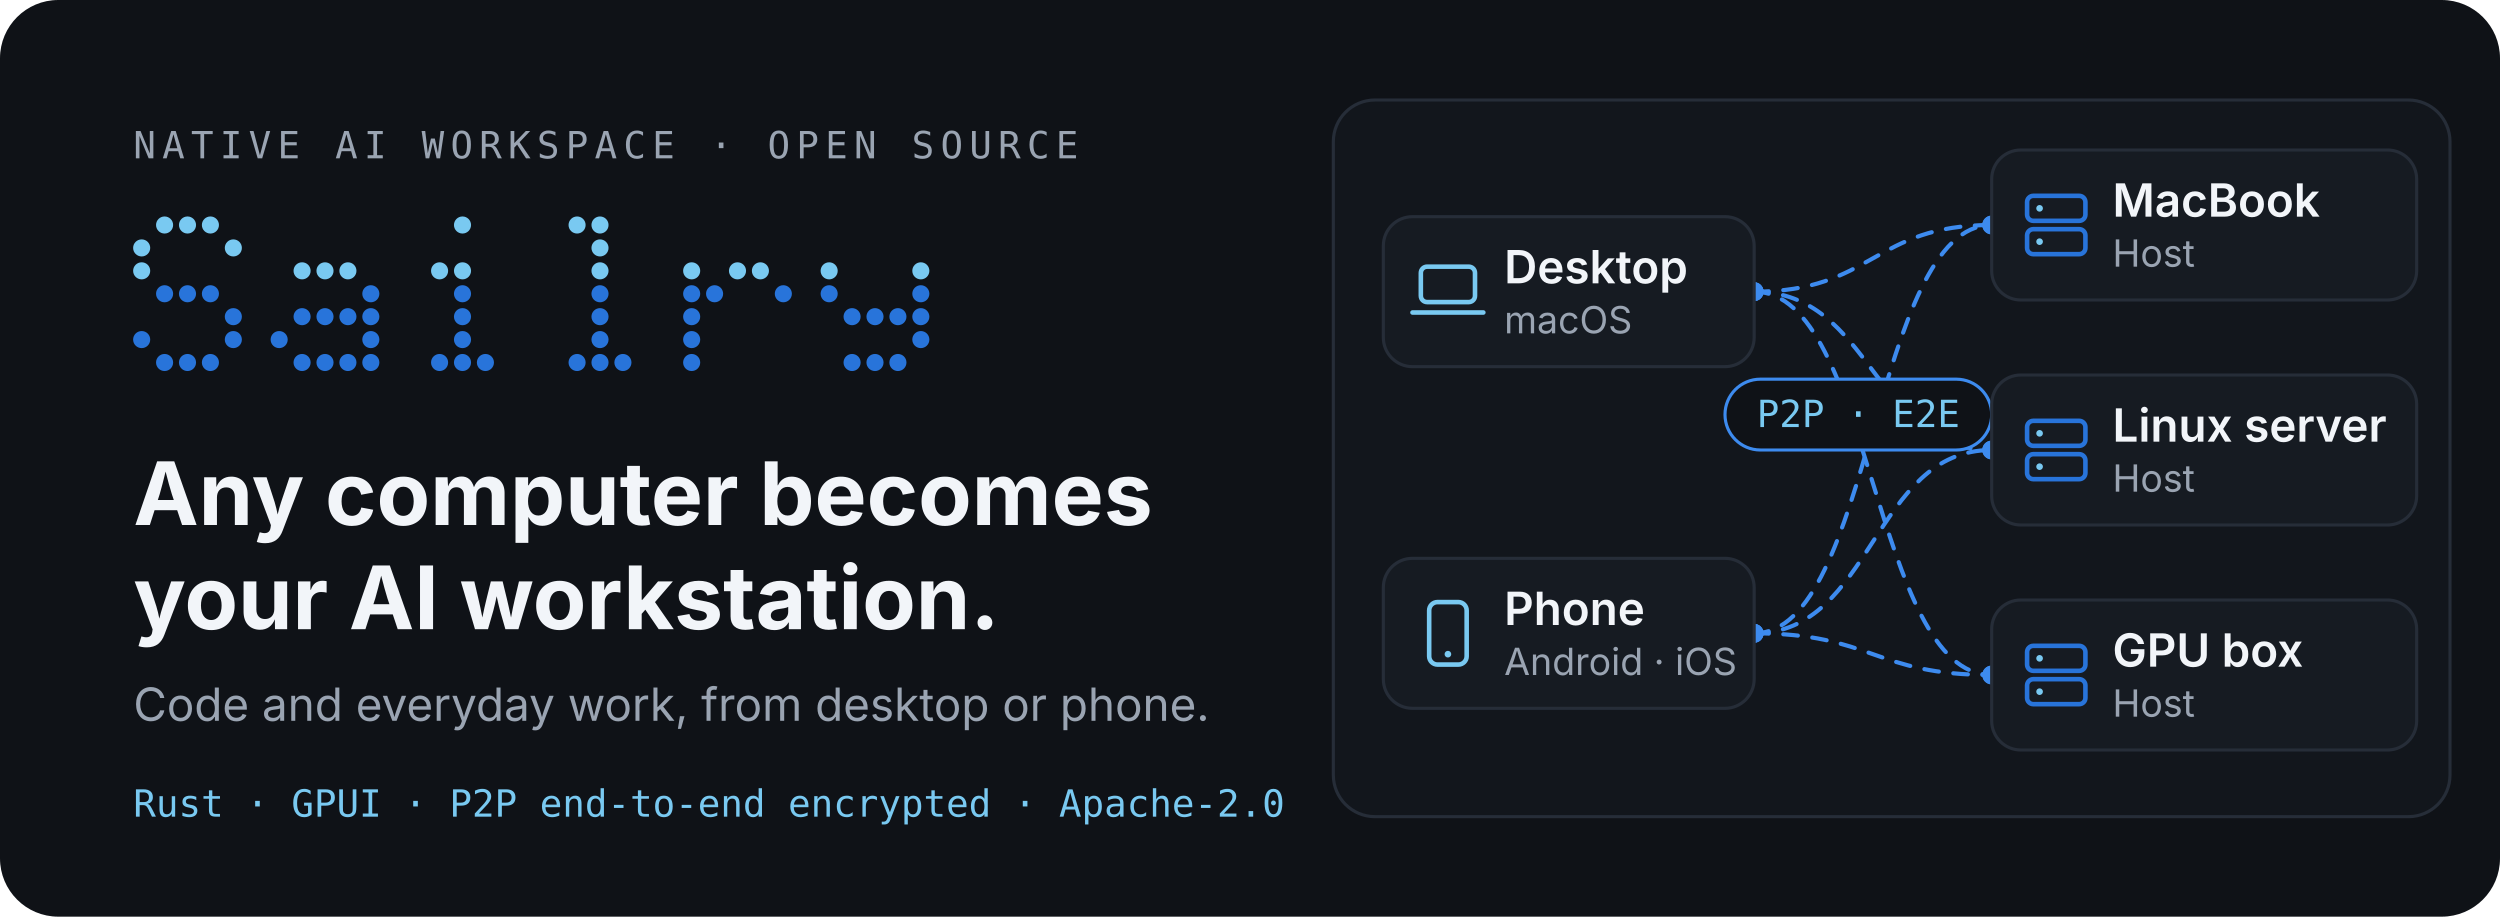
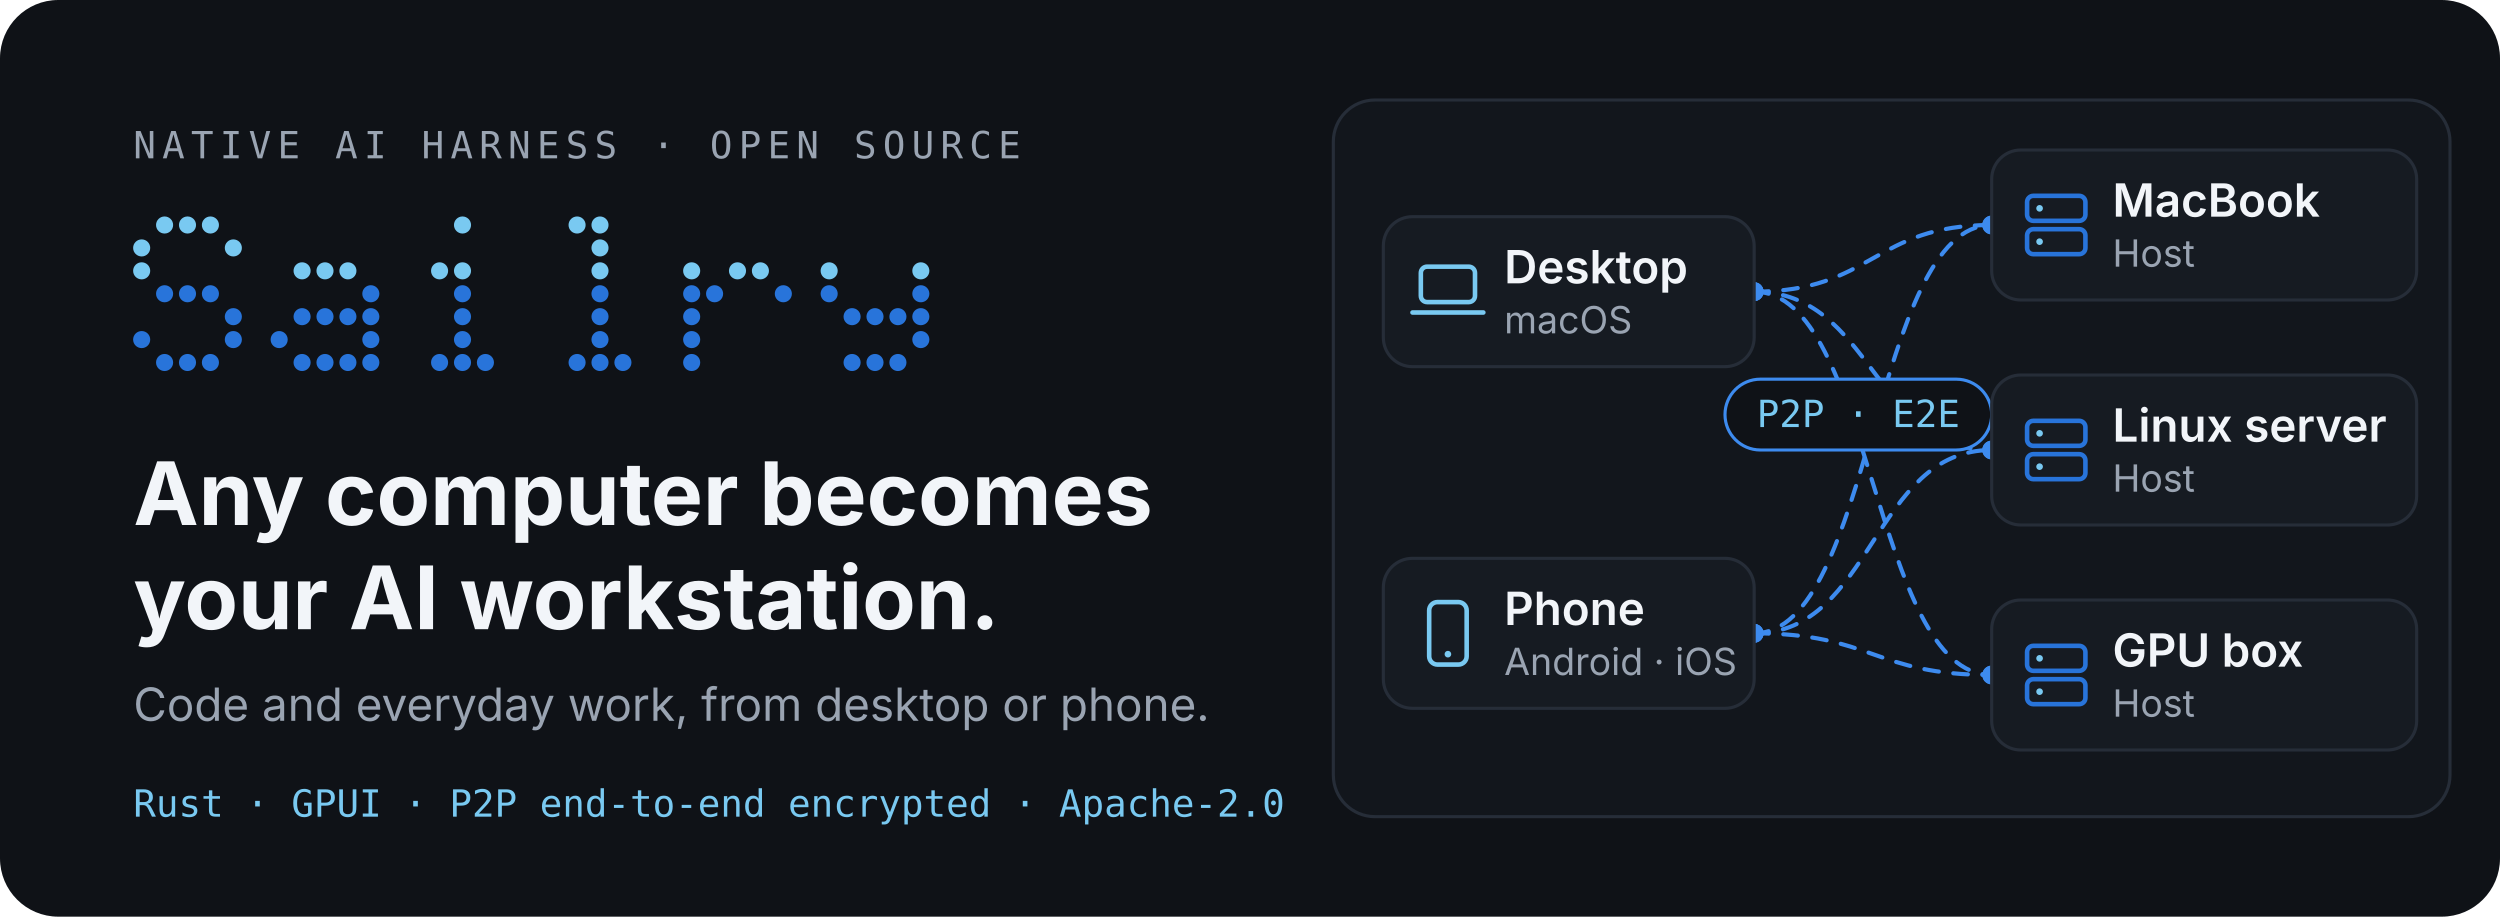
<svg xmlns="http://www.w3.org/2000/svg" width="1200" height="440" viewBox="0 0 1200 440" role="img" aria-labelledby="title desc">
  <rect width="1200" height="440" rx="28" fill="#0F1217" />
  <g id="title-block">
-     <text x="64" y="76" font-family="ui-monospace, SFMono-Regular, Menlo, monospace" font-size="18" letter-spacing="3" fill="#9AA4B2">NATIVE AI WORKSPACE · OPEN SOURCE</text>
+     <text x="64" y="76" font-family="ui-monospace, SFMono-Regular, Menlo, monospace" font-size="18" letter-spacing="3" fill="#9AA4B2">NATIVE AI HARNESS · OPEN SOURCE</text>
    <circle cx="79" cy="108" r="4.1" fill="#79C9F1" />
    <circle cx="90" cy="108" r="4.1" fill="#79C9F1" />
    <circle cx="101" cy="108" r="4.1" fill="#79C9F1" />
    <circle cx="68" cy="119" r="4.1" fill="#79C9F1" />
    <circle cx="112" cy="119" r="4.1" fill="#79C9F1" />
    <circle cx="68" cy="130" r="4.1" fill="#79C9F1" />
    <circle cx="79" cy="141" r="4.1" fill="#2874DA" />
    <circle cx="90" cy="141" r="4.1" fill="#2874DA" />
    <circle cx="101" cy="141" r="4.1" fill="#2874DA" />
    <circle cx="112" cy="152" r="4.1" fill="#2874DA" />
    <circle cx="68" cy="163" r="4.1" fill="#2874DA" />
    <circle cx="112" cy="163" r="4.1" fill="#2874DA" />
    <circle cx="79" cy="174" r="4.1" fill="#2874DA" />
    <circle cx="90" cy="174" r="4.1" fill="#2874DA" />
    <circle cx="101" cy="174" r="4.1" fill="#2874DA" />
    <circle cx="145" cy="130" r="4.1" fill="#79C9F1" />
    <circle cx="156" cy="130" r="4.1" fill="#79C9F1" />
    <circle cx="167" cy="130" r="4.1" fill="#79C9F1" />
    <circle cx="178" cy="141" r="4.1" fill="#2874DA" />
    <circle cx="145" cy="152" r="4.1" fill="#2874DA" />
    <circle cx="156" cy="152" r="4.1" fill="#2874DA" />
    <circle cx="167" cy="152" r="4.1" fill="#2874DA" />
    <circle cx="178" cy="152" r="4.1" fill="#2874DA" />
    <circle cx="134" cy="163" r="4.1" fill="#2874DA" />
    <circle cx="178" cy="163" r="4.1" fill="#2874DA" />
    <circle cx="145" cy="174" r="4.1" fill="#2874DA" />
    <circle cx="156" cy="174" r="4.1" fill="#2874DA" />
    <circle cx="167" cy="174" r="4.1" fill="#2874DA" />
    <circle cx="178" cy="174" r="4.1" fill="#2874DA" />
    <circle cx="222" cy="108" r="4.1" fill="#79C9F1" />
    <circle cx="211" cy="130" r="4.1" fill="#79C9F1" />
    <circle cx="222" cy="130" r="4.1" fill="#79C9F1" />
    <circle cx="222" cy="141" r="4.1" fill="#2874DA" />
    <circle cx="222" cy="152" r="4.1" fill="#2874DA" />
    <circle cx="222" cy="163" r="4.1" fill="#2874DA" />
    <circle cx="211" cy="174" r="4.1" fill="#2874DA" />
    <circle cx="222" cy="174" r="4.1" fill="#2874DA" />
    <circle cx="233" cy="174" r="4.1" fill="#2874DA" />
    <circle cx="277" cy="108" r="4.1" fill="#79C9F1" />
    <circle cx="288" cy="108" r="4.1" fill="#79C9F1" />
    <circle cx="288" cy="119" r="4.1" fill="#79C9F1" />
    <circle cx="288" cy="130" r="4.1" fill="#79C9F1" />
    <circle cx="288" cy="141" r="4.1" fill="#2874DA" />
    <circle cx="288" cy="152" r="4.1" fill="#2874DA" />
    <circle cx="288" cy="163" r="4.1" fill="#2874DA" />
    <circle cx="277" cy="174" r="4.1" fill="#2874DA" />
    <circle cx="288" cy="174" r="4.1" fill="#2874DA" />
    <circle cx="299" cy="174" r="4.1" fill="#2874DA" />
    <circle cx="332" cy="130" r="4.1" fill="#79C9F1" />
    <circle cx="354" cy="130" r="4.1" fill="#79C9F1" />
    <circle cx="365" cy="130" r="4.1" fill="#79C9F1" />
    <circle cx="332" cy="141" r="4.1" fill="#2874DA" />
    <circle cx="343" cy="141" r="4.1" fill="#2874DA" />
    <circle cx="376" cy="141" r="4.1" fill="#2874DA" />
    <circle cx="332" cy="152" r="4.1" fill="#2874DA" />
    <circle cx="332" cy="163" r="4.1" fill="#2874DA" />
    <circle cx="332" cy="174" r="4.1" fill="#2874DA" />
    <circle cx="398" cy="130" r="4.1" fill="#79C9F1" />
    <circle cx="442" cy="130" r="4.1" fill="#79C9F1" />
    <circle cx="398" cy="141" r="4.1" fill="#2874DA" />
    <circle cx="442" cy="141" r="4.1" fill="#2874DA" />
    <circle cx="409" cy="152" r="4.1" fill="#2874DA" />
    <circle cx="420" cy="152" r="4.1" fill="#2874DA" />
    <circle cx="431" cy="152" r="4.1" fill="#2874DA" />
    <circle cx="442" cy="152" r="4.1" fill="#2874DA" />
    <circle cx="442" cy="163" r="4.1" fill="#2874DA" />
    <circle cx="409" cy="174" r="4.1" fill="#2874DA" />
    <circle cx="420" cy="174" r="4.1" fill="#2874DA" />
    <circle cx="431" cy="174" r="4.1" fill="#2874DA" />
    <text x="64" y="252" font-family="-apple-system, BlinkMacSystemFont, 'Segoe UI', 'PingFang SC', sans-serif" font-size="42" font-weight="700" fill="#F2F5F9">Any computer becomes</text>
    <text x="64" y="302" font-family="-apple-system, BlinkMacSystemFont, 'Segoe UI', 'PingFang SC', sans-serif" font-size="42" font-weight="700" fill="#F2F5F9">your AI workstation.</text>
    <text x="64" y="346" font-family="-apple-system, BlinkMacSystemFont, 'Segoe UI', 'PingFang SC', sans-serif" font-size="22" fill="#9AA4B2">Code and everyday work, from desktop or phone.</text>
    <text x="64" y="392" font-family="ui-monospace, SFMono-Regular, Menlo, monospace" font-size="18" fill="#79C9F1">Rust · GPUI · P2P end-to-end encrypted · Apache-2.0</text>
  </g>
  <g id="link-map">
    <rect x="640" y="48" width="536" height="344" rx="20" fill="#12161C" stroke="#262D38" stroke-width="1.5" />
    <path d="M842 140.0 C899.0 140.0 899.0 108.0 956 108.0" fill="none" stroke="#3D8BEF" stroke-width="2" stroke-dasharray="7 7" stroke-linecap="round" />
    <circle cx="842" cy="140.0" r="4.5" fill="#3D8BEF" />
    <circle cx="956" cy="108.0" r="4.5" fill="#3D8BEF" />
    <path d="M842 140.0 C899.0 140.0 899.0 216.0 956 216.0" fill="none" stroke="#3D8BEF" stroke-width="2" stroke-dasharray="7 7" stroke-linecap="round" />
    <circle cx="842" cy="140.0" r="4.5" fill="#3D8BEF" />
    <circle cx="956" cy="216.0" r="4.5" fill="#3D8BEF" />
    <path d="M842 140.0 C899.0 140.0 899.0 324.0 956 324.0" fill="none" stroke="#3D8BEF" stroke-width="2" stroke-dasharray="7 7" stroke-linecap="round" />
    <circle cx="842" cy="140.0" r="4.5" fill="#3D8BEF" />
    <circle cx="956" cy="324.0" r="4.5" fill="#3D8BEF" />
    <path d="M842 304.0 C899.0 304.0 899.0 108.0 956 108.0" fill="none" stroke="#3D8BEF" stroke-width="2" stroke-dasharray="7 7" stroke-linecap="round" />
    <circle cx="842" cy="304.0" r="4.5" fill="#3D8BEF" />
    <circle cx="956" cy="108.0" r="4.5" fill="#3D8BEF" />
    <path d="M842 304.0 C899.0 304.0 899.0 216.0 956 216.0" fill="none" stroke="#3D8BEF" stroke-width="2" stroke-dasharray="7 7" stroke-linecap="round" />
    <circle cx="842" cy="304.0" r="4.5" fill="#3D8BEF" />
    <circle cx="956" cy="216.0" r="4.5" fill="#3D8BEF" />
    <path d="M842 304.0 C899.0 304.0 899.0 324.0 956 324.0" fill="none" stroke="#3D8BEF" stroke-width="2" stroke-dasharray="7 7" stroke-linecap="round" />
    <circle cx="842" cy="304.0" r="4.5" fill="#3D8BEF" />
    <circle cx="956" cy="324.0" r="4.5" fill="#3D8BEF" />
    <g transform="translate(892 199)">
      <rect x="-64" y="-17" width="128" height="34" rx="17" fill="#0F1217" stroke="#3D8BEF" stroke-width="1.5" />
      <text x="0" y="6" text-anchor="middle" font-family="ui-monospace, SFMono-Regular, Menlo, monospace" font-size="18" fill="#79C9F1">P2P · E2E</text>
    </g>
    <g transform="translate(664 104)">
      <rect width="178" height="72" rx="14" fill="#161B22" stroke="#262D38" stroke-width="1.5" />
      <rect x="18" y="24.0" width="26" height="17" rx="3" fill="none" stroke="#79C9F1" stroke-width="2.2" />
      <path d="M14 46.0 H48" stroke="#79C9F1" stroke-width="2.2" stroke-linecap="round" />
      <text x="58" y="32.0" font-family="-apple-system, BlinkMacSystemFont, 'Segoe UI', 'PingFang SC', sans-serif" font-size="22" font-weight="600" fill="#F2F5F9">Desktop</text>
      <text x="58" y="56.0" font-family="-apple-system, BlinkMacSystemFont, 'Segoe UI', 'PingFang SC', sans-serif" font-size="18" fill="#9AA4B2">macOS</text>
    </g>
    <g transform="translate(664 268)">
      <rect width="178" height="72" rx="14" fill="#161B22" stroke="#262D38" stroke-width="1.5" />
      <rect x="22" y="21.0" width="18" height="30" rx="4" fill="none" stroke="#79C9F1" stroke-width="2.2" />
      <circle cx="31" cy="46.0" r="1.6" fill="#79C9F1" />
      <text x="58" y="32.0" font-family="-apple-system, BlinkMacSystemFont, 'Segoe UI', 'PingFang SC', sans-serif" font-size="22" font-weight="600" fill="#F2F5F9">Phone</text>
      <text x="58" y="56.0" font-family="-apple-system, BlinkMacSystemFont, 'Segoe UI', 'PingFang SC', sans-serif" font-size="18" fill="#9AA4B2">Android · iOS</text>
    </g>
    <g transform="translate(956 72)">
      <rect width="204" height="72" rx="14" fill="#161B22" stroke="#262D38" stroke-width="1.5" />
      <rect x="17" y="22.0" width="28" height="12" rx="3" fill="none" stroke="#2874DA" stroke-width="2.2" />
      <rect x="17" y="38.0" width="28" height="12" rx="3" fill="none" stroke="#2874DA" stroke-width="2.2" />
      <circle cx="23" cy="28.0" r="1.6" fill="#79C9F1" />
      <circle cx="23" cy="44.0" r="1.6" fill="#79C9F1" />
      <text x="58" y="32.0" font-family="-apple-system, BlinkMacSystemFont, 'Segoe UI', 'PingFang SC', sans-serif" font-size="22" font-weight="600" fill="#F2F5F9">MacBook</text>
      <text x="58" y="56.0" font-family="-apple-system, BlinkMacSystemFont, 'Segoe UI', 'PingFang SC', sans-serif" font-size="18" fill="#9AA4B2">Host</text>
    </g>
    <g transform="translate(956 180)">
      <rect width="204" height="72" rx="14" fill="#161B22" stroke="#262D38" stroke-width="1.5" />
      <rect x="17" y="22.0" width="28" height="12" rx="3" fill="none" stroke="#2874DA" stroke-width="2.2" />
      <rect x="17" y="38.0" width="28" height="12" rx="3" fill="none" stroke="#2874DA" stroke-width="2.2" />
      <circle cx="23" cy="28.0" r="1.6" fill="#79C9F1" />
      <circle cx="23" cy="44.0" r="1.6" fill="#79C9F1" />
      <text x="58" y="32.0" font-family="-apple-system, BlinkMacSystemFont, 'Segoe UI', 'PingFang SC', sans-serif" font-size="22" font-weight="600" fill="#F2F5F9">Linux server</text>
      <text x="58" y="56.0" font-family="-apple-system, BlinkMacSystemFont, 'Segoe UI', 'PingFang SC', sans-serif" font-size="18" fill="#9AA4B2">Host</text>
    </g>
    <g transform="translate(956 288)">
      <rect width="204" height="72" rx="14" fill="#161B22" stroke="#262D38" stroke-width="1.5" />
      <rect x="17" y="22.0" width="28" height="12" rx="3" fill="none" stroke="#2874DA" stroke-width="2.2" />
      <rect x="17" y="38.0" width="28" height="12" rx="3" fill="none" stroke="#2874DA" stroke-width="2.2" />
      <circle cx="23" cy="28.0" r="1.6" fill="#79C9F1" />
      <circle cx="23" cy="44.0" r="1.6" fill="#79C9F1" />
      <text x="58" y="32.0" font-family="-apple-system, BlinkMacSystemFont, 'Segoe UI', 'PingFang SC', sans-serif" font-size="22" font-weight="600" fill="#F2F5F9">GPU box</text>
      <text x="58" y="56.0" font-family="-apple-system, BlinkMacSystemFont, 'Segoe UI', 'PingFang SC', sans-serif" font-size="18" fill="#9AA4B2">Host</text>
    </g>
  </g>
</svg>
